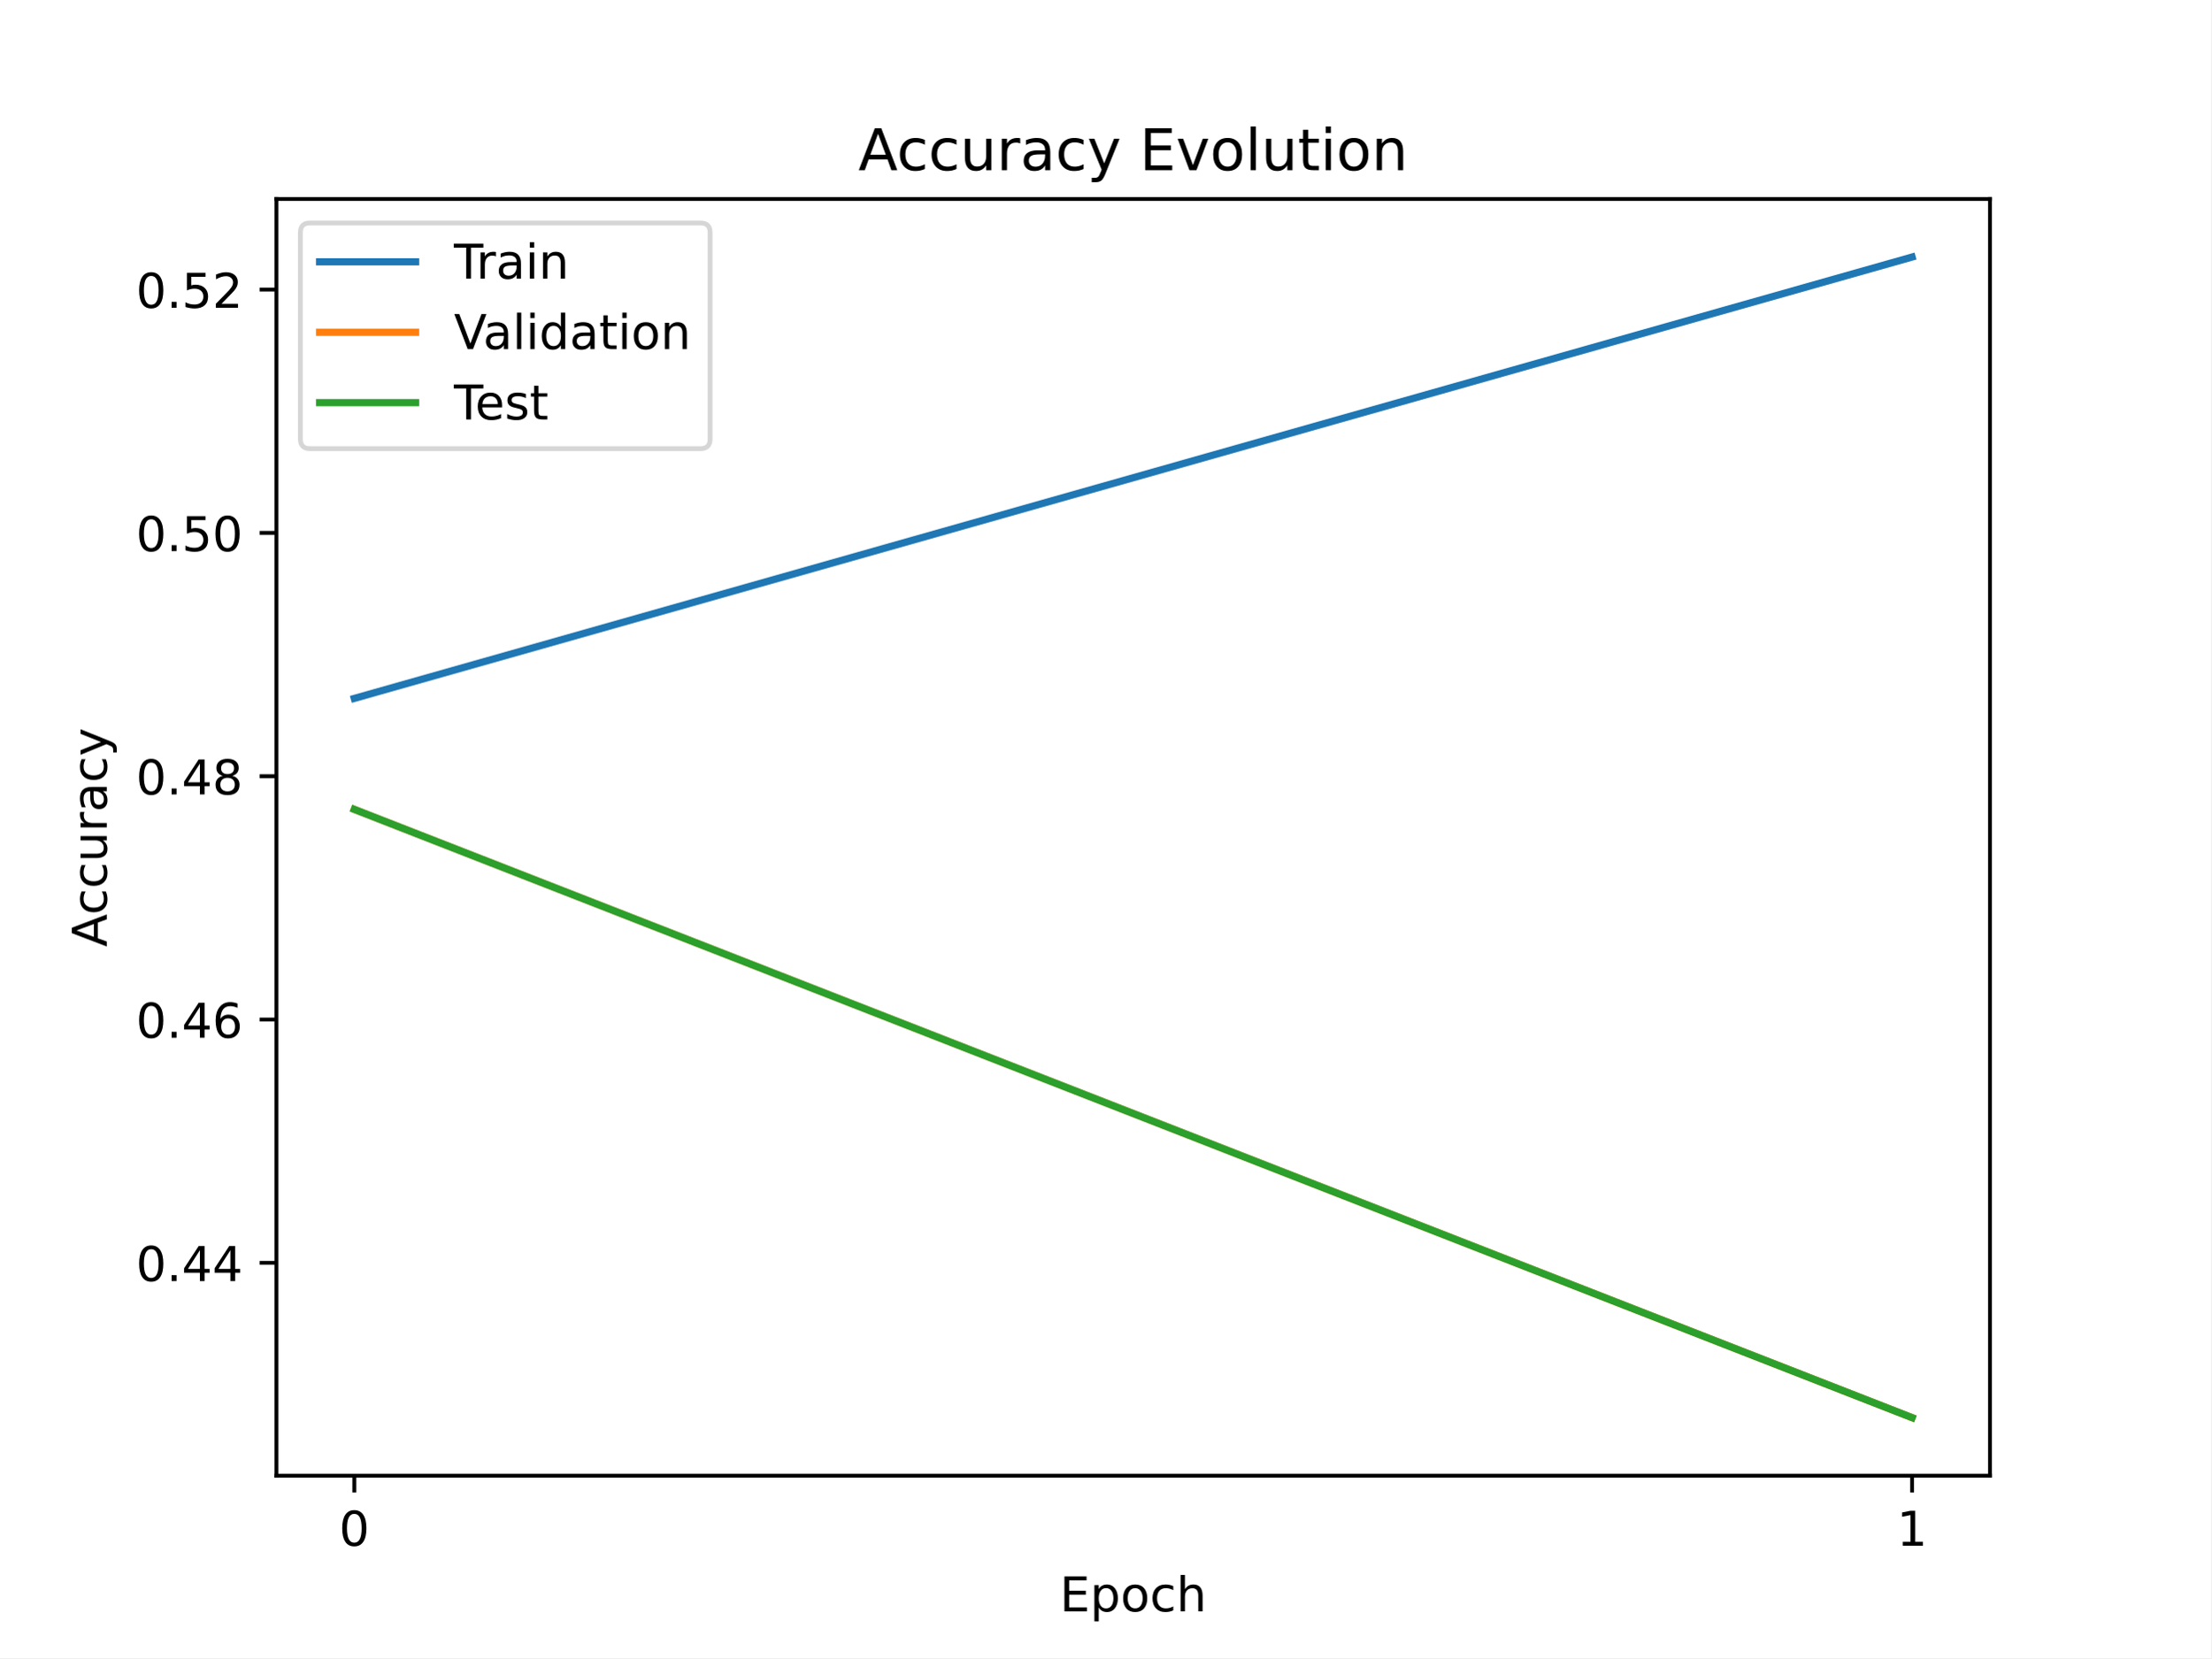
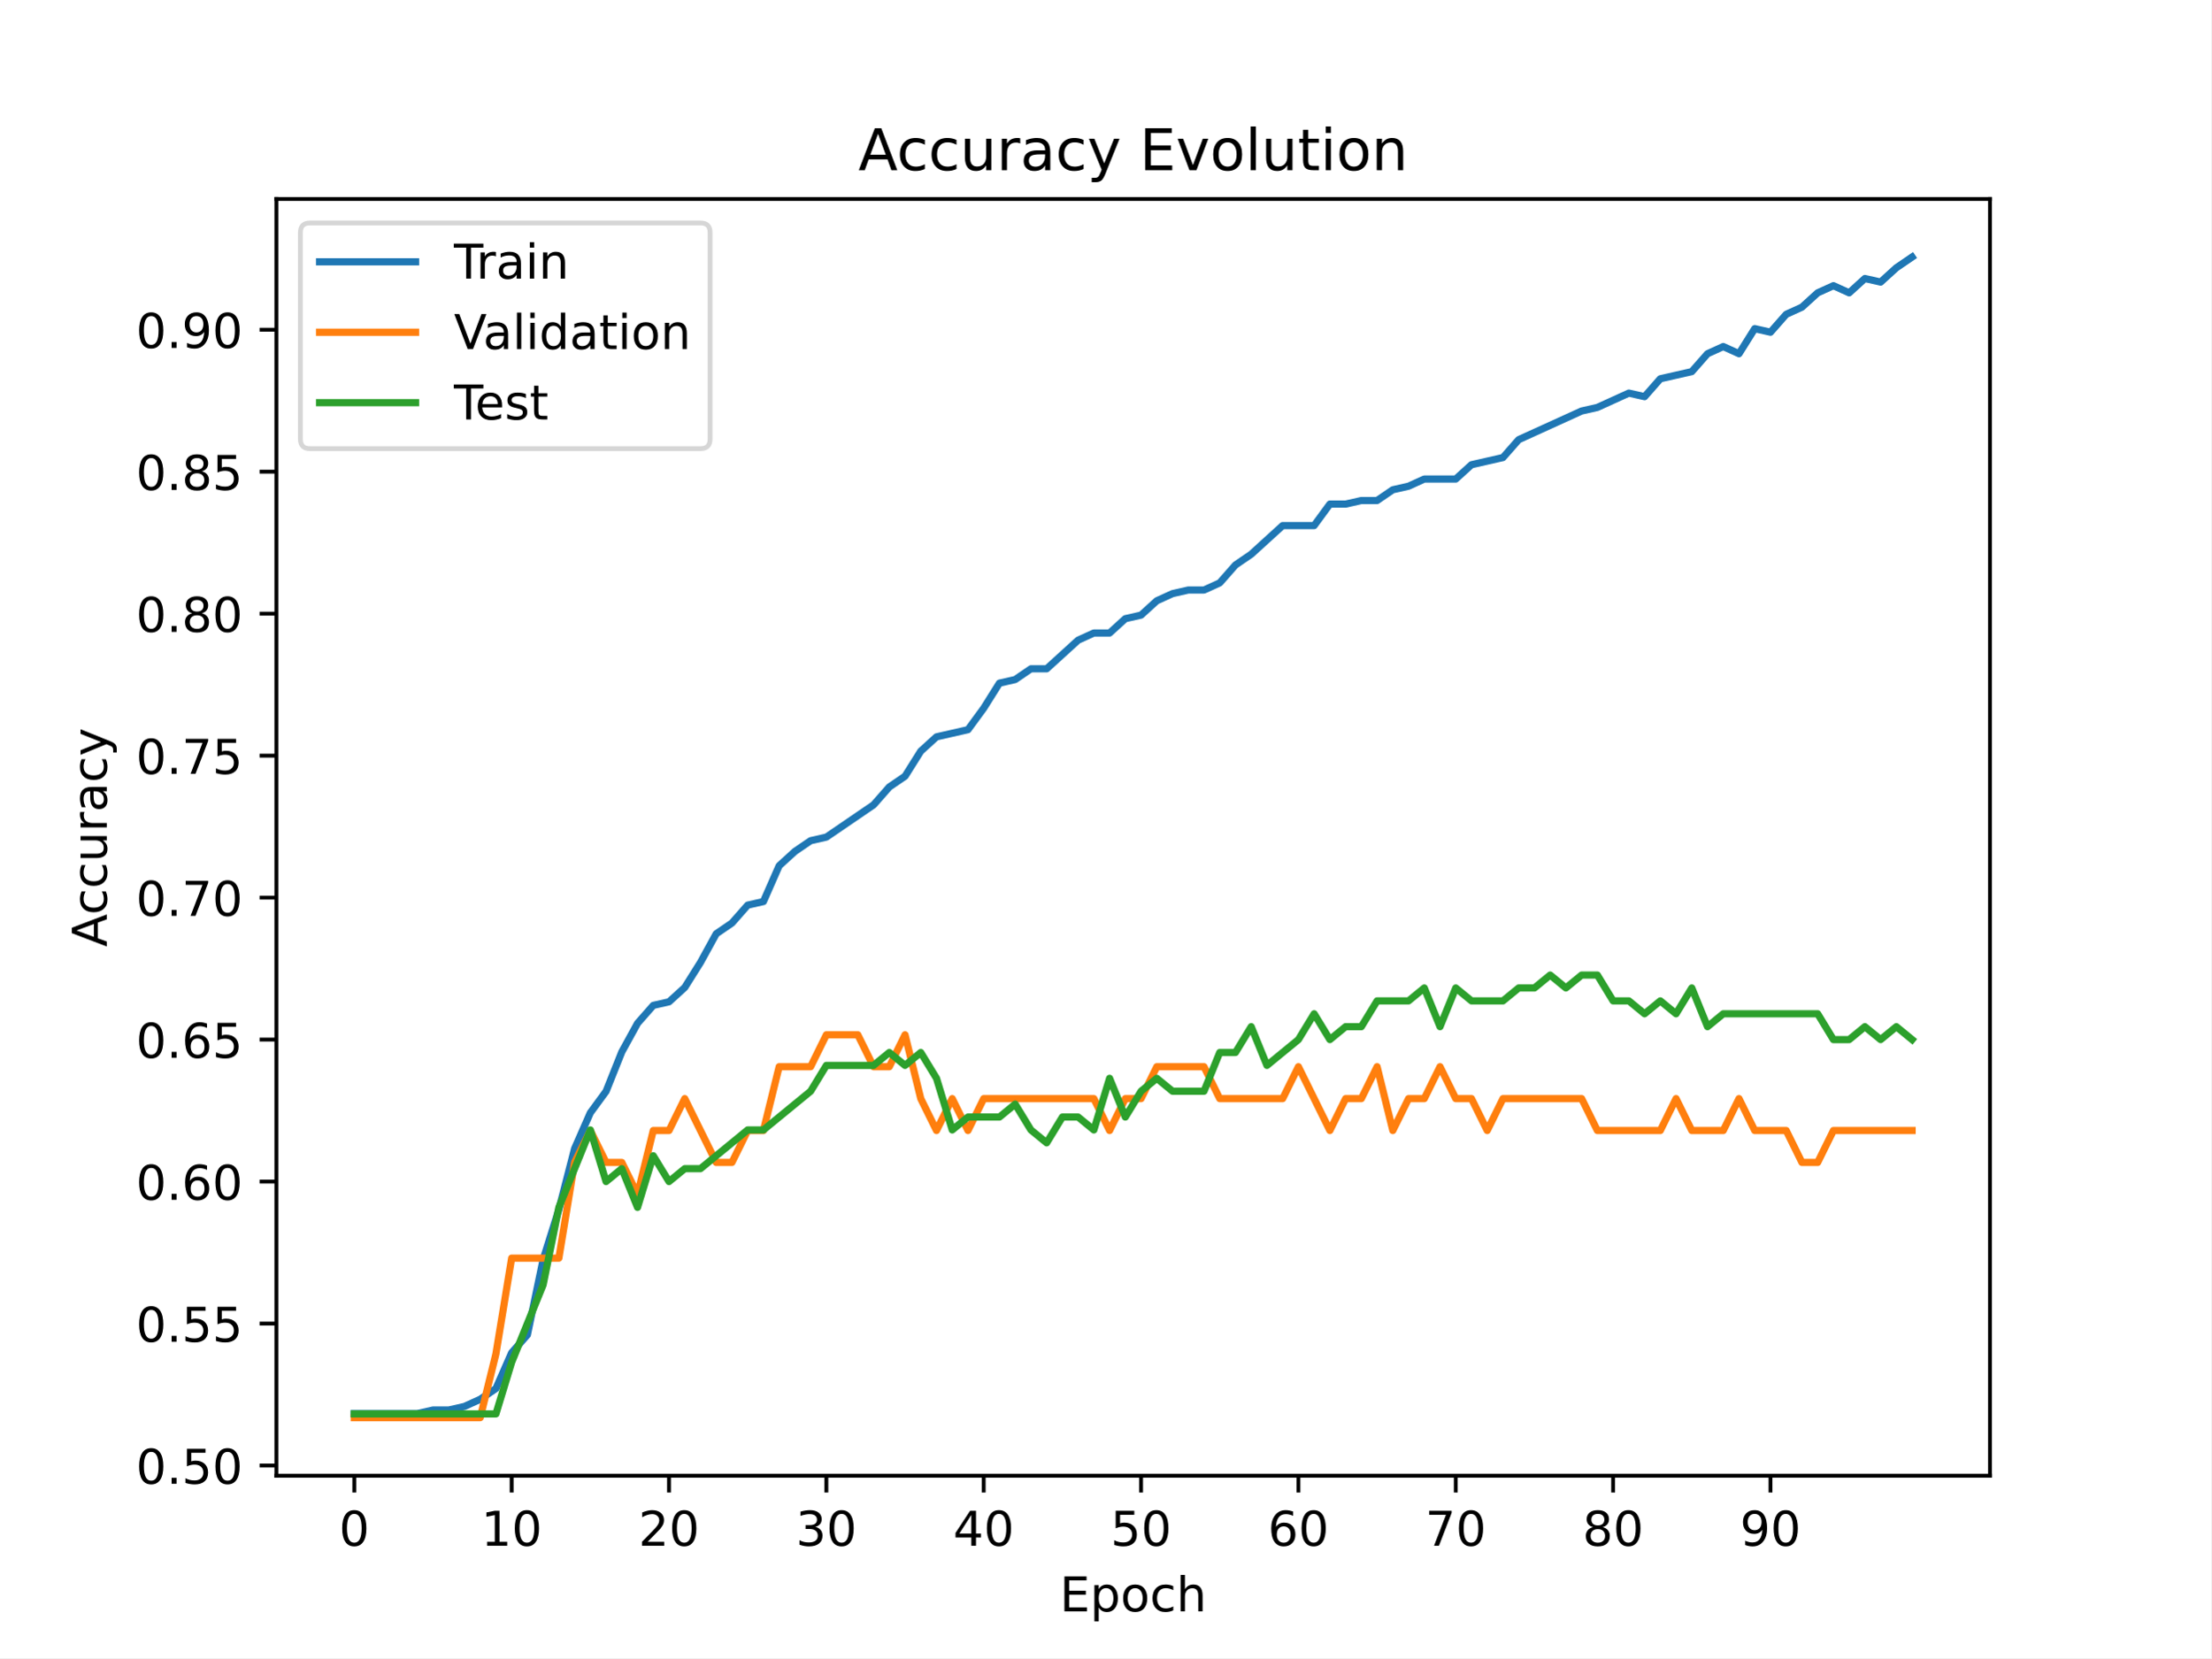
<svg xmlns="http://www.w3.org/2000/svg" xmlns:xlink="http://www.w3.org/1999/xlink" width="460.8pt" height="345.6pt" viewBox="0 0 460.8 345.6" version="1.1">
  <defs>
    <style type="text/css">*{stroke-linejoin: round; stroke-linecap: butt}</style>
  </defs>
  <g id="figure_1">
    <g id="patch_1">
      <path d="M 0 345.6  L 460.8 345.6  L 460.8 0  L 0 0  z " style="fill: #ffffff" />
    </g>
    <g id="axes_1">
      <g id="patch_2">
        <path d="M 57.6 307.584  L 414.72 307.584  L 414.72 41.472  L 57.6 41.472  z " style="fill: #ffffff" />
      </g>
      <g id="matplotlib.axis_1">
        <g id="xtick_1">
          <g id="line2d_1">
            <defs>
-               <path id="m3fd2c55207" d="M 0 0  L 0 3.5  " style="stroke: #000000; stroke-width: 0.8" />
-             </defs>
-             <g>
-               <use xlink:href="#m3fd2c55207" x="73.833" y="307.584" style="stroke: #000000; stroke-width: 0.8" />
+               <path id="m1651d163b9" d="M 0 0  L 0 3.5  " style="stroke: #000000; stroke-width: 0.8" />
+             </defs>
+             <g>
+               <use xlink:href="#m1651d163b9" x="73.833" y="307.584" style="stroke: #000000; stroke-width: 0.8" />
            </g>
          </g>
          <g id="text_1">
            <g transform="translate(70.65148 322.1824) scale(0.1 -0.1)">
              <defs>
                <path id="DejaVuSans-30" d="M 2034 4250  Q 1547 4250 1301 3770  Q 1056 3291 1056 2328  Q 1056 1369 1301 889  Q 1547 409 2034 409  Q 2525 409 2770 889  Q 3016 1369 3016 2328  Q 3016 3291 2770 3770  Q 2525 4250 2034 4250  z M 2034 4750  Q 2819 4750 3233 4129  Q 3647 3509 3647 2328  Q 3647 1150 3233 529  Q 2819 -91 2034 -91  Q 1250 -91 836 529  Q 422 1150 422 2328  Q 422 3509 836 4129  Q 1250 4750 2034 4750  z " transform="scale(0.015625)" />
              </defs>
              <use xlink:href="#DejaVuSans-30" />
            </g>
          </g>
        </g>
        <g id="xtick_2">
          <g id="line2d_2">
            <g>
-               <use xlink:href="#m3fd2c55207" x="398.487" y="307.584" style="stroke: #000000; stroke-width: 0.8" />
+               <use xlink:href="#m1651d163b9" x="106.626" y="307.584" style="stroke: #000000; stroke-width: 0.8" />
            </g>
          </g>
          <g id="text_2">
-             <g transform="translate(395.306 322.1824) scale(0.1 -0.1)">
+             <g transform="translate(100.2636 322.1824) scale(0.1 -0.1)">
              <defs>
                <path id="DejaVuSans-31" d="M 794 531  L 1825 531  L 1825 4091  L 703 3866  L 703 4441  L 1819 4666  L 2450 4666  L 2450 531  L 3481 531  L 3481 0  L 794 0  L 794 531  z " transform="scale(0.015625)" />
              </defs>
              <use xlink:href="#DejaVuSans-31" />
-             </g>
-           </g>
-         </g>
-         <g id="text_3">
+               <use xlink:href="#DejaVuSans-30" transform="translate(63.62305 0)" />
+             </g>
+           </g>
+         </g>
+         <g id="xtick_3">
+           <g id="line2d_3">
+             <g>
+               <use xlink:href="#m1651d163b9" x="139.42" y="307.584" style="stroke: #000000; stroke-width: 0.8" />
+             </g>
+           </g>
+           <g id="text_3">
+             <g transform="translate(133.057 322.1824) scale(0.1 -0.1)">
+               <defs>
+                 <path id="DejaVuSans-32" d="M 1228 531  L 3431 531  L 3431 0  L 469 0  L 469 531  Q 828 903 1448 1529  Q 2069 2156 2228 2338  Q 2531 2678 2651 2914  Q 2772 3150 2772 3378  Q 2772 3750 2511 3984  Q 2250 4219 1831 4219  Q 1534 4219 1204 4116  Q 875 4013 500 3803  L 500 4441  Q 881 4594 1212 4672  Q 1544 4750 1819 4750  Q 2544 4750 2975 4387  Q 3406 4025 3406 3419  Q 3406 3131 3298 2873  Q 3191 2616 2906 2266  Q 2828 2175 2409 1742  Q 1991 1309 1228 531  z " transform="scale(0.015625)" />
+               </defs>
+               <use xlink:href="#DejaVuSans-32" />
+               <use xlink:href="#DejaVuSans-30" transform="translate(63.62305 0)" />
+             </g>
+           </g>
+         </g>
+         <g id="xtick_4">
+           <g id="line2d_4">
+             <g>
+               <use xlink:href="#m1651d163b9" x="172.213" y="307.584" style="stroke: #000000; stroke-width: 0.8" />
+             </g>
+           </g>
+           <g id="text_4">
+             <g transform="translate(165.8504 322.1824) scale(0.1 -0.1)">
+               <defs>
+                 <path id="DejaVuSans-33" d="M 2597 2516  Q 3050 2419 3304 2112  Q 3559 1806 3559 1356  Q 3559 666 3084 287  Q 2609 -91 1734 -91  Q 1441 -91 1130 -33  Q 819 25 488 141  L 488 750  Q 750 597 1062 519  Q 1375 441 1716 441  Q 2309 441 2620 675  Q 2931 909 2931 1356  Q 2931 1769 2642 2001  Q 2353 2234 1838 2234  L 1294 2234  L 1294 2753  L 1863 2753  Q 2328 2753 2575 2939  Q 2822 3125 2822 3475  Q 2822 3834 2567 4026  Q 2313 4219 1838 4219  Q 1578 4219 1281 4162  Q 984 4106 628 3988  L 628 4550  Q 988 4650 1302 4700  Q 1616 4750 1894 4750  Q 2613 4750 3031 4423  Q 3450 4097 3450 3541  Q 3450 3153 3228 2886  Q 3006 2619 2597 2516  z " transform="scale(0.015625)" />
+               </defs>
+               <use xlink:href="#DejaVuSans-33" />
+               <use xlink:href="#DejaVuSans-30" transform="translate(63.62305 0)" />
+             </g>
+           </g>
+         </g>
+         <g id="xtick_5">
+           <g id="line2d_5">
+             <g>
+               <use xlink:href="#m1651d163b9" x="205.006" y="307.584" style="stroke: #000000; stroke-width: 0.8" />
+             </g>
+           </g>
+           <g id="text_5">
+             <g transform="translate(198.6438 322.1824) scale(0.1 -0.1)">
+               <defs>
+                 <path id="DejaVuSans-34" d="M 2419 4116  L 825 1625  L 2419 1625  L 2419 4116  z M 2253 4666  L 3047 4666  L 3047 1625  L 3713 1625  L 3713 1100  L 3047 1100  L 3047 0  L 2419 0  L 2419 1100  L 313 1100  L 313 1709  L 2253 4666  z " transform="scale(0.015625)" />
+               </defs>
+               <use xlink:href="#DejaVuSans-34" />
+               <use xlink:href="#DejaVuSans-30" transform="translate(63.62305 0)" />
+             </g>
+           </g>
+         </g>
+         <g id="xtick_6">
+           <g id="line2d_6">
+             <g>
+               <use xlink:href="#m1651d163b9" x="237.8" y="307.584" style="stroke: #000000; stroke-width: 0.8" />
+             </g>
+           </g>
+           <g id="text_6">
+             <g transform="translate(231.4372 322.1824) scale(0.1 -0.1)">
+               <defs>
+                 <path id="DejaVuSans-35" d="M 691 4666  L 3169 4666  L 3169 4134  L 1269 4134  L 1269 2991  Q 1406 3038 1543 3061  Q 1681 3084 1819 3084  Q 2600 3084 3056 2656  Q 3513 2228 3513 1497  Q 3513 744 3044 326  Q 2575 -91 1722 -91  Q 1428 -91 1123 -41  Q 819 9 494 109  L 494 744  Q 775 591 1075 516  Q 1375 441 1709 441  Q 2250 441 2565 725  Q 2881 1009 2881 1497  Q 2881 1984 2565 2268  Q 2250 2553 1709 2553  Q 1456 2553 1204 2497  Q 953 2441 691 2322  L 691 4666  z " transform="scale(0.015625)" />
+               </defs>
+               <use xlink:href="#DejaVuSans-35" />
+               <use xlink:href="#DejaVuSans-30" transform="translate(63.62305 0)" />
+             </g>
+           </g>
+         </g>
+         <g id="xtick_7">
+           <g id="line2d_7">
+             <g>
+               <use xlink:href="#m1651d163b9" x="270.593" y="307.584" style="stroke: #000000; stroke-width: 0.8" />
+             </g>
+           </g>
+           <g id="text_7">
+             <g transform="translate(264.2306 322.1824) scale(0.1 -0.1)">
+               <defs>
+                 <path id="DejaVuSans-36" d="M 2113 2584  Q 1688 2584 1439 2293  Q 1191 2003 1191 1497  Q 1191 994 1439 701  Q 1688 409 2113 409  Q 2538 409 2786 701  Q 3034 994 3034 1497  Q 3034 2003 2786 2293  Q 2538 2584 2113 2584  z M 3366 4563  L 3366 3988  Q 3128 4100 2886 4159  Q 2644 4219 2406 4219  Q 1781 4219 1451 3797  Q 1122 3375 1075 2522  Q 1259 2794 1537 2939  Q 1816 3084 2150 3084  Q 2853 3084 3261 2657  Q 3669 2231 3669 1497  Q 3669 778 3244 343  Q 2819 -91 2113 -91  Q 1303 -91 875 529  Q 447 1150 447 2328  Q 447 3434 972 4092  Q 1497 4750 2381 4750  Q 2619 4750 2861 4703  Q 3103 4656 3366 4563  z " transform="scale(0.015625)" />
+               </defs>
+               <use xlink:href="#DejaVuSans-36" />
+               <use xlink:href="#DejaVuSans-30" transform="translate(63.62305 0)" />
+             </g>
+           </g>
+         </g>
+         <g id="xtick_8">
+           <g id="line2d_8">
+             <g>
+               <use xlink:href="#m1651d163b9" x="303.386" y="307.584" style="stroke: #000000; stroke-width: 0.8" />
+             </g>
+           </g>
+           <g id="text_8">
+             <g transform="translate(297.0239 322.1824) scale(0.1 -0.1)">
+               <defs>
+                 <path id="DejaVuSans-37" d="M 525 4666  L 3525 4666  L 3525 4397  L 1831 0  L 1172 0  L 2766 4134  L 525 4134  L 525 4666  z " transform="scale(0.015625)" />
+               </defs>
+               <use xlink:href="#DejaVuSans-37" />
+               <use xlink:href="#DejaVuSans-30" transform="translate(63.62305 0)" />
+             </g>
+           </g>
+         </g>
+         <g id="xtick_9">
+           <g id="line2d_9">
+             <g>
+               <use xlink:href="#m1651d163b9" x="336.18" y="307.584" style="stroke: #000000; stroke-width: 0.8" />
+             </g>
+           </g>
+           <g id="text_9">
+             <g transform="translate(329.8173 322.1824) scale(0.1 -0.1)">
+               <defs>
+                 <path id="DejaVuSans-38" d="M 2034 2216  Q 1584 2216 1326 1975  Q 1069 1734 1069 1313  Q 1069 891 1326 650  Q 1584 409 2034 409  Q 2484 409 2743 651  Q 3003 894 3003 1313  Q 3003 1734 2745 1975  Q 2488 2216 2034 2216  z M 1403 2484  Q 997 2584 770 2862  Q 544 3141 544 3541  Q 544 4100 942 4425  Q 1341 4750 2034 4750  Q 2731 4750 3128 4425  Q 3525 4100 3525 3541  Q 3525 3141 3298 2862  Q 3072 2584 2669 2484  Q 3125 2378 3379 2068  Q 3634 1759 3634 1313  Q 3634 634 3220 271  Q 2806 -91 2034 -91  Q 1263 -91 848 271  Q 434 634 434 1313  Q 434 1759 690 2068  Q 947 2378 1403 2484  z M 1172 3481  Q 1172 3119 1398 2916  Q 1625 2713 2034 2713  Q 2441 2713 2670 2916  Q 2900 3119 2900 3481  Q 2900 3844 2670 4047  Q 2441 4250 2034 4250  Q 1625 4250 1398 4047  Q 1172 3844 1172 3481  z " transform="scale(0.015625)" />
+               </defs>
+               <use xlink:href="#DejaVuSans-38" />
+               <use xlink:href="#DejaVuSans-30" transform="translate(63.62305 0)" />
+             </g>
+           </g>
+         </g>
+         <g id="xtick_10">
+           <g id="line2d_10">
+             <g>
+               <use xlink:href="#m1651d163b9" x="368.973" y="307.584" style="stroke: #000000; stroke-width: 0.8" />
+             </g>
+           </g>
+           <g id="text_10">
+             <g transform="translate(362.6107 322.1824) scale(0.1 -0.1)">
+               <defs>
+                 <path id="DejaVuSans-39" d="M 703 97  L 703 672  Q 941 559 1184 500  Q 1428 441 1663 441  Q 2288 441 2617 861  Q 2947 1281 2994 2138  Q 2813 1869 2534 1725  Q 2256 1581 1919 1581  Q 1219 1581 811 2004  Q 403 2428 403 3163  Q 403 3881 828 4315  Q 1253 4750 1959 4750  Q 2769 4750 3195 4129  Q 3622 3509 3622 2328  Q 3622 1225 3098 567  Q 2575 -91 1691 -91  Q 1453 -91 1209 -44  Q 966 3 703 97  z M 1959 2075  Q 2384 2075 2632 2365  Q 2881 2656 2881 3163  Q 2881 3666 2632 3958  Q 2384 4250 1959 4250  Q 1534 4250 1286 3958  Q 1038 3666 1038 3163  Q 1038 2656 1286 2365  Q 1534 2075 1959 2075  z " transform="scale(0.015625)" />
+               </defs>
+               <use xlink:href="#DejaVuSans-39" />
+               <use xlink:href="#DejaVuSans-30" transform="translate(63.62305 0)" />
+             </g>
+           </g>
+         </g>
+         <g id="text_11">
          <g transform="translate(220.8491 335.8606) scale(0.1 -0.1)">
            <defs>
              <path id="DejaVuSans-45" d="M 628 4666  L 3578 4666  L 3578 4134  L 1259 4134  L 1259 2753  L 3481 2753  L 3481 2222  L 1259 2222  L 1259 531  L 3634 531  L 3634 0  L 628 0  L 628 4666  z " transform="scale(0.015625)" />
              <path id="DejaVuSans-70" d="M 1159 525  L 1159 -1331  L 581 -1331  L 581 3500  L 1159 3500  L 1159 2969  Q 1341 3281 1617 3432  Q 1894 3584 2278 3584  Q 2916 3584 3314 3078  Q 3713 2572 3713 1747  Q 3713 922 3314 415  Q 2916 -91 2278 -91  Q 1894 -91 1617 61  Q 1341 213 1159 525  z M 3116 1747  Q 3116 2381 2855 2742  Q 2594 3103 2138 3103  Q 1681 3103 1420 2742  Q 1159 2381 1159 1747  Q 1159 1113 1420 752  Q 1681 391 2138 391  Q 2594 391 2855 752  Q 3116 1113 3116 1747  z " transform="scale(0.015625)" />
              <path id="DejaVuSans-6f" d="M 1959 3097  Q 1497 3097 1228 2736  Q 959 2375 959 1747  Q 959 1119 1226 758  Q 1494 397 1959 397  Q 2419 397 2687 759  Q 2956 1122 2956 1747  Q 2956 2369 2687 2733  Q 2419 3097 1959 3097  z M 1959 3584  Q 2709 3584 3137 3096  Q 3566 2609 3566 1747  Q 3566 888 3137 398  Q 2709 -91 1959 -91  Q 1206 -91 779 398  Q 353 888 353 1747  Q 353 2609 779 3096  Q 1206 3584 1959 3584  z " transform="scale(0.015625)" />
              <path id="DejaVuSans-63" d="M 3122 3366  L 3122 2828  Q 2878 2963 2633 3030  Q 2388 3097 2138 3097  Q 1578 3097 1268 2742  Q 959 2388 959 1747  Q 959 1106 1268 751  Q 1578 397 2138 397  Q 2388 397 2633 464  Q 2878 531 3122 666  L 3122 134  Q 2881 22 2623 -34  Q 2366 -91 2075 -91  Q 1284 -91 818 406  Q 353 903 353 1747  Q 353 2603 823 3093  Q 1294 3584 2113 3584  Q 2378 3584 2631 3529  Q 2884 3475 3122 3366  z " transform="scale(0.015625)" />
              <path id="DejaVuSans-68" d="M 3513 2113  L 3513 0  L 2938 0  L 2938 2094  Q 2938 2591 2744 2837  Q 2550 3084 2163 3084  Q 1697 3084 1428 2787  Q 1159 2491 1159 1978  L 1159 0  L 581 0  L 581 4863  L 1159 4863  L 1159 2956  Q 1366 3272 1645 3428  Q 1925 3584 2291 3584  Q 2894 3584 3203 3211  Q 3513 2838 3513 2113  z " transform="scale(0.015625)" />
            </defs>
            <use xlink:href="#DejaVuSans-45" />
            <use xlink:href="#DejaVuSans-70" transform="translate(63.18359 0)" />
            <use xlink:href="#DejaVuSans-6f" transform="translate(126.6602 0)" />
            <use xlink:href="#DejaVuSans-63" transform="translate(187.8418 0)" />
            <use xlink:href="#DejaVuSans-68" transform="translate(242.8223 0)" />
          </g>
        </g>
      </g>
      <g id="matplotlib.axis_2">
        <g id="ytick_1">
-           <g id="line2d_3">
-             <defs>
-               <path id="m2340e4096a" d="M 0 0  L -3.5 0  " style="stroke: #000000; stroke-width: 0.8" />
-             </defs>
-             <g>
-               <use xlink:href="#m2340e4096a" x="57.6" y="263.215" style="stroke: #000000; stroke-width: 0.8" />
-             </g>
-           </g>
-           <g id="text_4">
-             <g transform="translate(28.33438 267.0138) scale(0.1 -0.1)">
+           <g id="line2d_11">
+             <defs>
+               <path id="m5f9fcf2a6a" d="M 0 0  L -3.5 0  " style="stroke: #000000; stroke-width: 0.8" />
+             </defs>
+             <g>
+               <use xlink:href="#m5f9fcf2a6a" x="57.6" y="305.463" style="stroke: #000000; stroke-width: 0.8" />
+             </g>
+           </g>
+           <g id="text_12">
+             <g transform="translate(28.33438 309.2624) scale(0.1 -0.1)">
              <defs>
                <path id="DejaVuSans-2e" d="M 684 794  L 1344 794  L 1344 0  L 684 0  L 684 794  z " transform="scale(0.015625)" />
-                 <path id="DejaVuSans-34" d="M 2419 4116  L 825 1625  L 2419 1625  L 2419 4116  z M 2253 4666  L 3047 4666  L 3047 1625  L 3713 1625  L 3713 1100  L 3047 1100  L 3047 0  L 2419 0  L 2419 1100  L 313 1100  L 313 1709  L 2253 4666  z " transform="scale(0.015625)" />
-               </defs>
-               <use xlink:href="#DejaVuSans-30" />
-               <use xlink:href="#DejaVuSans-2e" transform="translate(63.62305 0)" />
-               <use xlink:href="#DejaVuSans-34" transform="translate(95.41016 0)" />
-               <use xlink:href="#DejaVuSans-34" transform="translate(159.0332 0)" />
-             </g>
-           </g>
-         </g>
-         <g id="ytick_2">
-           <g id="line2d_4">
-             <g>
-               <use xlink:href="#m2340e4096a" x="57.6" y="212.499" style="stroke: #000000; stroke-width: 0.8" />
-             </g>
-           </g>
-           <g id="text_5">
-             <g transform="translate(28.33438 216.2984) scale(0.1 -0.1)">
-               <defs>
-                 <path id="DejaVuSans-36" d="M 2113 2584  Q 1688 2584 1439 2293  Q 1191 2003 1191 1497  Q 1191 994 1439 701  Q 1688 409 2113 409  Q 2538 409 2786 701  Q 3034 994 3034 1497  Q 3034 2003 2786 2293  Q 2538 2584 2113 2584  z M 3366 4563  L 3366 3988  Q 3128 4100 2886 4159  Q 2644 4219 2406 4219  Q 1781 4219 1451 3797  Q 1122 3375 1075 2522  Q 1259 2794 1537 2939  Q 1816 3084 2150 3084  Q 2853 3084 3261 2657  Q 3669 2231 3669 1497  Q 3669 778 3244 343  Q 2819 -91 2113 -91  Q 1303 -91 875 529  Q 447 1150 447 2328  Q 447 3434 972 4092  Q 1497 4750 2381 4750  Q 2619 4750 2861 4703  Q 3103 4656 3366 4563  z " transform="scale(0.015625)" />
-               </defs>
-               <use xlink:href="#DejaVuSans-30" />
-               <use xlink:href="#DejaVuSans-2e" transform="translate(63.62305 0)" />
-               <use xlink:href="#DejaVuSans-34" transform="translate(95.41016 0)" />
-               <use xlink:href="#DejaVuSans-36" transform="translate(159.0332 0)" />
-             </g>
-           </g>
-         </g>
-         <g id="ytick_3">
-           <g id="line2d_5">
-             <g>
-               <use xlink:href="#m2340e4096a" x="57.6" y="161.784" style="stroke: #000000; stroke-width: 0.8" />
-             </g>
-           </g>
-           <g id="text_6">
-             <g transform="translate(28.33438 165.5831) scale(0.1 -0.1)">
-               <defs>
-                 <path id="DejaVuSans-38" d="M 2034 2216  Q 1584 2216 1326 1975  Q 1069 1734 1069 1313  Q 1069 891 1326 650  Q 1584 409 2034 409  Q 2484 409 2743 651  Q 3003 894 3003 1313  Q 3003 1734 2745 1975  Q 2488 2216 2034 2216  z M 1403 2484  Q 997 2584 770 2862  Q 544 3141 544 3541  Q 544 4100 942 4425  Q 1341 4750 2034 4750  Q 2731 4750 3128 4425  Q 3525 4100 3525 3541  Q 3525 3141 3298 2862  Q 3072 2584 2669 2484  Q 3125 2378 3379 2068  Q 3634 1759 3634 1313  Q 3634 634 3220 271  Q 2806 -91 2034 -91  Q 1263 -91 848 271  Q 434 634 434 1313  Q 434 1759 690 2068  Q 947 2378 1403 2484  z M 1172 3481  Q 1172 3119 1398 2916  Q 1625 2713 2034 2713  Q 2441 2713 2670 2916  Q 2900 3119 2900 3481  Q 2900 3844 2670 4047  Q 2441 4250 2034 4250  Q 1625 4250 1398 4047  Q 1172 3844 1172 3481  z " transform="scale(0.015625)" />
-               </defs>
-               <use xlink:href="#DejaVuSans-30" />
-               <use xlink:href="#DejaVuSans-2e" transform="translate(63.62305 0)" />
-               <use xlink:href="#DejaVuSans-34" transform="translate(95.41016 0)" />
-               <use xlink:href="#DejaVuSans-38" transform="translate(159.0332 0)" />
-             </g>
-           </g>
-         </g>
-         <g id="ytick_4">
-           <g id="line2d_6">
-             <g>
-               <use xlink:href="#m2340e4096a" x="57.6" y="111.068" style="stroke: #000000; stroke-width: 0.8" />
-             </g>
-           </g>
-           <g id="text_7">
-             <g transform="translate(28.33438 114.8677) scale(0.1 -0.1)">
-               <defs>
-                 <path id="DejaVuSans-35" d="M 691 4666  L 3169 4666  L 3169 4134  L 1269 4134  L 1269 2991  Q 1406 3038 1543 3061  Q 1681 3084 1819 3084  Q 2600 3084 3056 2656  Q 3513 2228 3513 1497  Q 3513 744 3044 326  Q 2575 -91 1722 -91  Q 1428 -91 1123 -41  Q 819 9 494 109  L 494 744  Q 775 591 1075 516  Q 1375 441 1709 441  Q 2250 441 2565 725  Q 2881 1009 2881 1497  Q 2881 1984 2565 2268  Q 2250 2553 1709 2553  Q 1456 2553 1204 2497  Q 953 2441 691 2322  L 691 4666  z " transform="scale(0.015625)" />
              </defs>
              <use xlink:href="#DejaVuSans-30" />
              <use xlink:href="#DejaVuSans-2e" transform="translate(63.62305 0)" />
              <use xlink:href="#DejaVuSans-35" transform="translate(95.41016 0)" />
              <use xlink:href="#DejaVuSans-30" transform="translate(159.0332 0)" />
            </g>
          </g>
        </g>
+         <g id="ytick_2">
+           <g id="line2d_12">
+             <g>
+               <use xlink:href="#m5f9fcf2a6a" x="57.6" y="275.87" style="stroke: #000000; stroke-width: 0.8" />
+             </g>
+           </g>
+           <g id="text_13">
+             <g transform="translate(28.33438 279.6694) scale(0.1 -0.1)">
+               <use xlink:href="#DejaVuSans-30" />
+               <use xlink:href="#DejaVuSans-2e" transform="translate(63.62305 0)" />
+               <use xlink:href="#DejaVuSans-35" transform="translate(95.41016 0)" />
+               <use xlink:href="#DejaVuSans-35" transform="translate(159.0332 0)" />
+             </g>
+           </g>
+         </g>
+         <g id="ytick_3">
+           <g id="line2d_13">
+             <g>
+               <use xlink:href="#m5f9fcf2a6a" x="57.6" y="246.277" style="stroke: #000000; stroke-width: 0.8" />
+             </g>
+           </g>
+           <g id="text_14">
+             <g transform="translate(28.33438 250.0764) scale(0.1 -0.1)">
+               <use xlink:href="#DejaVuSans-30" />
+               <use xlink:href="#DejaVuSans-2e" transform="translate(63.62305 0)" />
+               <use xlink:href="#DejaVuSans-36" transform="translate(95.41016 0)" />
+               <use xlink:href="#DejaVuSans-30" transform="translate(159.0332 0)" />
+             </g>
+           </g>
+         </g>
+         <g id="ytick_4">
+           <g id="line2d_14">
+             <g>
+               <use xlink:href="#m5f9fcf2a6a" x="57.6" y="216.684" style="stroke: #000000; stroke-width: 0.8" />
+             </g>
+           </g>
+           <g id="text_15">
+             <g transform="translate(28.33438 220.4833) scale(0.1 -0.1)">
+               <use xlink:href="#DejaVuSans-30" />
+               <use xlink:href="#DejaVuSans-2e" transform="translate(63.62305 0)" />
+               <use xlink:href="#DejaVuSans-36" transform="translate(95.41016 0)" />
+               <use xlink:href="#DejaVuSans-35" transform="translate(159.0332 0)" />
+             </g>
+           </g>
+         </g>
        <g id="ytick_5">
-           <g id="line2d_7">
-             <g>
-               <use xlink:href="#m2340e4096a" x="57.6" y="60.353" style="stroke: #000000; stroke-width: 0.8" />
-             </g>
-           </g>
-           <g id="text_8">
-             <g transform="translate(28.33438 64.15231) scale(0.1 -0.1)">
-               <defs>
-                 <path id="DejaVuSans-32" d="M 1228 531  L 3431 531  L 3431 0  L 469 0  L 469 531  Q 828 903 1448 1529  Q 2069 2156 2228 2338  Q 2531 2678 2651 2914  Q 2772 3150 2772 3378  Q 2772 3750 2511 3984  Q 2250 4219 1831 4219  Q 1534 4219 1204 4116  Q 875 4013 500 3803  L 500 4441  Q 881 4594 1212 4672  Q 1544 4750 1819 4750  Q 2544 4750 2975 4387  Q 3406 4025 3406 3419  Q 3406 3131 3298 2873  Q 3191 2616 2906 2266  Q 2828 2175 2409 1742  Q 1991 1309 1228 531  z " transform="scale(0.015625)" />
-               </defs>
-               <use xlink:href="#DejaVuSans-30" />
-               <use xlink:href="#DejaVuSans-2e" transform="translate(63.62305 0)" />
-               <use xlink:href="#DejaVuSans-35" transform="translate(95.41016 0)" />
-               <use xlink:href="#DejaVuSans-32" transform="translate(159.0332 0)" />
-             </g>
-           </g>
-         </g>
-         <g id="text_9">
+           <g id="line2d_15">
+             <g>
+               <use xlink:href="#m5f9fcf2a6a" x="57.6" y="187.091" style="stroke: #000000; stroke-width: 0.8" />
+             </g>
+           </g>
+           <g id="text_16">
+             <g transform="translate(28.33438 190.8903) scale(0.1 -0.1)">
+               <use xlink:href="#DejaVuSans-30" />
+               <use xlink:href="#DejaVuSans-2e" transform="translate(63.62305 0)" />
+               <use xlink:href="#DejaVuSans-37" transform="translate(95.41016 0)" />
+               <use xlink:href="#DejaVuSans-30" transform="translate(159.0332 0)" />
+             </g>
+           </g>
+         </g>
+         <g id="ytick_6">
+           <g id="line2d_16">
+             <g>
+               <use xlink:href="#m5f9fcf2a6a" x="57.6" y="157.498" style="stroke: #000000; stroke-width: 0.8" />
+             </g>
+           </g>
+           <g id="text_17">
+             <g transform="translate(28.33438 161.2973) scale(0.1 -0.1)">
+               <use xlink:href="#DejaVuSans-30" />
+               <use xlink:href="#DejaVuSans-2e" transform="translate(63.62305 0)" />
+               <use xlink:href="#DejaVuSans-37" transform="translate(95.41016 0)" />
+               <use xlink:href="#DejaVuSans-35" transform="translate(159.0332 0)" />
+             </g>
+           </g>
+         </g>
+         <g id="ytick_7">
+           <g id="line2d_17">
+             <g>
+               <use xlink:href="#m5f9fcf2a6a" x="57.6" y="127.905" style="stroke: #000000; stroke-width: 0.8" />
+             </g>
+           </g>
+           <g id="text_18">
+             <g transform="translate(28.33438 131.7043) scale(0.1 -0.1)">
+               <use xlink:href="#DejaVuSans-30" />
+               <use xlink:href="#DejaVuSans-2e" transform="translate(63.62305 0)" />
+               <use xlink:href="#DejaVuSans-38" transform="translate(95.41016 0)" />
+               <use xlink:href="#DejaVuSans-30" transform="translate(159.0332 0)" />
+             </g>
+           </g>
+         </g>
+         <g id="ytick_8">
+           <g id="line2d_18">
+             <g>
+               <use xlink:href="#m5f9fcf2a6a" x="57.6" y="98.312" style="stroke: #000000; stroke-width: 0.8" />
+             </g>
+           </g>
+           <g id="text_19">
+             <g transform="translate(28.33438 102.1113) scale(0.1 -0.1)">
+               <use xlink:href="#DejaVuSans-30" />
+               <use xlink:href="#DejaVuSans-2e" transform="translate(63.62305 0)" />
+               <use xlink:href="#DejaVuSans-38" transform="translate(95.41016 0)" />
+               <use xlink:href="#DejaVuSans-35" transform="translate(159.0332 0)" />
+             </g>
+           </g>
+         </g>
+         <g id="ytick_9">
+           <g id="line2d_19">
+             <g>
+               <use xlink:href="#m5f9fcf2a6a" x="57.6" y="68.719" style="stroke: #000000; stroke-width: 0.8" />
+             </g>
+           </g>
+           <g id="text_20">
+             <g transform="translate(28.33438 72.51824) scale(0.1 -0.1)">
+               <use xlink:href="#DejaVuSans-30" />
+               <use xlink:href="#DejaVuSans-2e" transform="translate(63.62305 0)" />
+               <use xlink:href="#DejaVuSans-39" transform="translate(95.41016 0)" />
+               <use xlink:href="#DejaVuSans-30" transform="translate(159.0332 0)" />
+             </g>
+           </g>
+         </g>
+         <g id="text_21">
          <g transform="translate(22.25469 197.3561) rotate(-90) scale(0.1 -0.1)">
            <defs>
              <path id="DejaVuSans-41" d="M 2188 4044  L 1331 1722  L 3047 1722  L 2188 4044  z M 1831 4666  L 2547 4666  L 4325 0  L 3669 0  L 3244 1197  L 1141 1197  L 716 0  L 50 0  L 1831 4666  z " transform="scale(0.015625)" />
              <path id="DejaVuSans-75" d="M 544 1381  L 544 3500  L 1119 3500  L 1119 1403  Q 1119 906 1312 657  Q 1506 409 1894 409  Q 2359 409 2629 706  Q 2900 1003 2900 1516  L 2900 3500  L 3475 3500  L 3475 0  L 2900 0  L 2900 538  Q 2691 219 2414 64  Q 2138 -91 1772 -91  Q 1169 -91 856 284  Q 544 659 544 1381  z M 1991 3584  L 1991 3584  z " transform="scale(0.015625)" />
              <path id="DejaVuSans-72" d="M 2631 2963  Q 2534 3019 2420 3045  Q 2306 3072 2169 3072  Q 1681 3072 1420 2755  Q 1159 2438 1159 1844  L 1159 0  L 581 0  L 581 3500  L 1159 3500  L 1159 2956  Q 1341 3275 1631 3429  Q 1922 3584 2338 3584  Q 2397 3584 2469 3576  Q 2541 3569 2628 3553  L 2631 2963  z " transform="scale(0.015625)" />
              <path id="DejaVuSans-61" d="M 2194 1759  Q 1497 1759 1228 1600  Q 959 1441 959 1056  Q 959 750 1161 570  Q 1363 391 1709 391  Q 2188 391 2477 730  Q 2766 1069 2766 1631  L 2766 1759  L 2194 1759  z M 3341 1997  L 3341 0  L 2766 0  L 2766 531  Q 2569 213 2275 61  Q 1981 -91 1556 -91  Q 1019 -91 701 211  Q 384 513 384 1019  Q 384 1609 779 1909  Q 1175 2209 1959 2209  L 2766 2209  L 2766 2266  Q 2766 2663 2505 2880  Q 2244 3097 1772 3097  Q 1472 3097 1187 3025  Q 903 2953 641 2809  L 641 3341  Q 956 3463 1253 3523  Q 1550 3584 1831 3584  Q 2591 3584 2966 3190  Q 3341 2797 3341 1997  z " transform="scale(0.015625)" />
              <path id="DejaVuSans-79" d="M 2059 -325  Q 1816 -950 1584 -1140  Q 1353 -1331 966 -1331  L 506 -1331  L 506 -850  L 844 -850  Q 1081 -850 1212 -737  Q 1344 -625 1503 -206  L 1606 56  L 191 3500  L 800 3500  L 1894 763  L 2988 3500  L 3597 3500  L 2059 -325  z " transform="scale(0.015625)" />
            </defs>
            <use xlink:href="#DejaVuSans-41" />
            <use xlink:href="#DejaVuSans-63" transform="translate(66.6582 0)" />
            <use xlink:href="#DejaVuSans-63" transform="translate(121.6387 0)" />
            <use xlink:href="#DejaVuSans-75" transform="translate(176.6191 0)" />
            <use xlink:href="#DejaVuSans-72" transform="translate(239.998 0)" />
            <use xlink:href="#DejaVuSans-61" transform="translate(281.1113 0)" />
            <use xlink:href="#DejaVuSans-63" transform="translate(342.3906 0)" />
            <use xlink:href="#DejaVuSans-79" transform="translate(397.3711 0)" />
          </g>
        </g>
      </g>
-       <g id="line2d_8">
-         <path d="M 73.833 145.569  L 398.487 53.568  " clip-path="url(#p28ba0c371e)" style="fill: none; stroke: #1f77b4; stroke-width: 1.5; stroke-linecap: square" />
-       </g>
-       <g id="line2d_9">
-         <path d="M 73.833 168.7  L 398.487 295.488  " clip-path="url(#p28ba0c371e)" style="fill: none; stroke: #ff7f0e; stroke-width: 1.5; stroke-linecap: square" />
-       </g>
-       <g id="line2d_10">
-         <path d="M 73.833 168.7  L 398.487 295.488  " clip-path="url(#p28ba0c371e)" style="fill: none; stroke: #2ca02c; stroke-width: 1.5; stroke-linecap: square" />
+       <g id="line2d_20">
+         <path d="M 73.833 294.641  L 77.112 294.641  L 80.391 294.641  L 83.671 294.641  L 86.95 294.641  L 90.229 293.895  L 93.509 293.895  L 96.788 293.148  L 100.067 291.656  L 103.347 289.417  L 106.626 281.953  L 109.905 278.221  L 113.185 262.548  L 116.464 252.099  L 119.743 239.411  L 123.023 231.947  L 126.302 227.469  L 129.581 219.259  L 132.861 213.288  L 136.14 209.556  L 139.42 208.81  L 142.699 205.825  L 145.978 200.6  L 149.258 194.629  L 152.537 192.39  L 155.816 188.658  L 159.096 187.912  L 162.375 180.449  L 165.654 177.463  L 168.934 175.224  L 172.213 174.478  L 175.492 172.239  L 178.772 170  L 182.051 167.76  L 185.33 164.029  L 188.61 161.79  L 191.889 156.565  L 195.168 153.58  L 198.448 152.833  L 201.727 152.087  L 205.006 147.609  L 208.286 142.384  L 211.565 141.638  L 214.844 139.399  L 218.124 139.399  L 221.403 136.414  L 224.682 133.428  L 227.962 131.935  L 231.241 131.935  L 234.52 128.95  L 237.8 128.204  L 241.079 125.218  L 244.358 123.725  L 247.638 122.979  L 250.917 122.979  L 254.196 121.486  L 257.476 117.755  L 260.755 115.516  L 264.034 112.53  L 267.314 109.545  L 270.593 109.545  L 273.872 109.545  L 277.152 105.067  L 280.431 105.067  L 283.71 104.32  L 286.99 104.32  L 290.269 102.081  L 293.548 101.335  L 296.828 99.842  L 300.107 99.842  L 303.386 99.842  L 306.666 96.857  L 309.945 96.11  L 313.224 95.364  L 316.504 91.632  L 319.783 90.139  L 323.062 88.647  L 326.342 87.154  L 329.621 85.661  L 332.9 84.915  L 336.18 83.422  L 339.459 81.93  L 342.739 82.676  L 346.018 78.944  L 349.297 78.198  L 352.577 77.451  L 355.856 73.72  L 359.135 72.227  L 362.415 73.72  L 365.694 68.495  L 368.973 69.241  L 372.253 65.51  L 375.532 64.017  L 378.811 61.032  L 382.091 59.539  L 385.37 61.032  L 388.649 58.046  L 391.929 58.792  L 395.208 55.807  L 398.487 53.568  " clip-path="url(#p9695e01dd1)" style="fill: none; stroke: #1f77b4; stroke-width: 1.5; stroke-linecap: square" />
+       </g>
+       <g id="line2d_21">
+         <path d="M 73.833 295.488  L 77.112 295.488  L 80.391 295.488  L 83.671 295.488  L 86.95 295.488  L 90.229 295.488  L 93.509 295.488  L 96.788 295.488  L 100.067 295.488  L 103.347 282.188  L 106.626 262.237  L 109.905 262.237  L 113.185 262.237  L 116.464 262.237  L 119.743 242.287  L 123.023 235.637  L 126.302 242.287  L 129.581 242.287  L 132.861 248.937  L 136.14 235.637  L 139.42 235.637  L 142.699 228.987  L 145.978 235.637  L 149.258 242.287  L 152.537 242.287  L 155.816 235.637  L 159.096 235.637  L 162.375 222.337  L 165.654 222.337  L 168.934 222.337  L 172.213 215.687  L 175.492 215.687  L 178.772 215.687  L 182.051 222.337  L 185.33 222.337  L 188.61 215.687  L 191.889 228.987  L 195.168 235.637  L 198.448 228.987  L 201.727 235.637  L 205.006 228.987  L 208.286 228.987  L 211.565 228.987  L 214.844 228.987  L 218.124 228.987  L 221.403 228.987  L 224.682 228.987  L 227.962 228.987  L 231.241 235.637  L 234.52 228.987  L 237.8 228.987  L 241.079 222.337  L 244.358 222.337  L 247.638 222.337  L 250.917 222.337  L 254.196 228.987  L 257.476 228.987  L 260.755 228.987  L 264.034 228.987  L 267.314 228.987  L 270.593 222.337  L 273.872 228.987  L 277.152 235.637  L 280.431 228.987  L 283.71 228.987  L 286.99 222.337  L 290.269 235.637  L 293.548 228.987  L 296.828 228.987  L 300.107 222.337  L 303.386 228.987  L 306.666 228.987  L 309.945 235.637  L 313.224 228.987  L 316.504 228.987  L 319.783 228.987  L 323.062 228.987  L 326.342 228.987  L 329.621 228.987  L 332.9 235.637  L 336.18 235.637  L 339.459 235.637  L 342.739 235.637  L 346.018 235.637  L 349.297 228.987  L 352.577 235.637  L 355.856 235.637  L 359.135 235.637  L 362.415 228.987  L 365.694 235.637  L 368.973 235.637  L 372.253 235.637  L 375.532 242.287  L 378.811 242.287  L 382.091 235.637  L 385.37 235.637  L 388.649 235.637  L 391.929 235.637  L 395.208 235.637  L 398.487 235.637  " clip-path="url(#p9695e01dd1)" style="fill: none; stroke: #ff7f0e; stroke-width: 1.5; stroke-linecap: square" />
+       </g>
+       <g id="line2d_22">
+         <path d="M 73.833 294.702  L 77.112 294.702  L 80.391 294.702  L 83.671 294.702  L 86.95 294.702  L 90.229 294.702  L 93.509 294.702  L 96.788 294.702  L 100.067 294.702  L 103.347 294.702  L 106.626 283.941  L 109.905 275.87  L 113.185 267.799  L 116.464 251.658  L 119.743 243.587  L 123.023 235.516  L 126.302 246.277  L 129.581 243.587  L 132.861 251.658  L 136.14 240.897  L 139.42 246.277  L 142.699 243.587  L 145.978 243.587  L 149.258 240.897  L 152.537 238.206  L 155.816 235.516  L 159.096 235.516  L 162.375 232.826  L 165.654 230.135  L 168.934 227.445  L 172.213 222.065  L 175.492 222.065  L 178.772 222.065  L 182.051 222.065  L 185.33 219.374  L 188.61 222.065  L 191.889 219.374  L 195.168 224.755  L 198.448 235.516  L 201.727 232.826  L 205.006 232.826  L 208.286 232.826  L 211.565 230.135  L 214.844 235.516  L 218.124 238.206  L 221.403 232.826  L 224.682 232.826  L 227.962 235.516  L 231.241 224.755  L 234.52 232.826  L 237.8 227.445  L 241.079 224.755  L 244.358 227.445  L 247.638 227.445  L 250.917 227.445  L 254.196 219.374  L 257.476 219.374  L 260.755 213.994  L 264.034 222.065  L 267.314 219.374  L 270.593 216.684  L 273.872 211.304  L 277.152 216.684  L 280.431 213.994  L 283.71 213.994  L 286.99 208.613  L 290.269 208.613  L 293.548 208.613  L 296.828 205.923  L 300.107 213.994  L 303.386 205.923  L 306.666 208.613  L 309.945 208.613  L 313.224 208.613  L 316.504 205.923  L 319.783 205.923  L 323.062 203.233  L 326.342 205.923  L 329.621 203.233  L 332.9 203.233  L 336.18 208.613  L 339.459 208.613  L 342.739 211.304  L 346.018 208.613  L 349.297 211.304  L 352.577 205.923  L 355.856 213.994  L 359.135 211.304  L 362.415 211.304  L 365.694 211.304  L 368.973 211.304  L 372.253 211.304  L 375.532 211.304  L 378.811 211.304  L 382.091 216.684  L 385.37 216.684  L 388.649 213.994  L 391.929 216.684  L 395.208 213.994  L 398.487 216.684  " clip-path="url(#p9695e01dd1)" style="fill: none; stroke: #2ca02c; stroke-width: 1.5; stroke-linecap: square" />
      </g>
      <g id="patch_3">
        <path d="M 57.6 307.584  L 57.6 41.472  " style="fill: none; stroke: #000000; stroke-width: 0.8; stroke-linejoin: miter; stroke-linecap: square" />
      </g>
      <g id="patch_4">
        <path d="M 414.72 307.584  L 414.72 41.472  " style="fill: none; stroke: #000000; stroke-width: 0.8; stroke-linejoin: miter; stroke-linecap: square" />
      </g>
      <g id="patch_5">
        <path d="M 57.6 307.584  L 414.72 307.584  " style="fill: none; stroke: #000000; stroke-width: 0.8; stroke-linejoin: miter; stroke-linecap: square" />
      </g>
      <g id="patch_6">
        <path d="M 57.6 41.472  L 414.72 41.472  " style="fill: none; stroke: #000000; stroke-width: 0.8; stroke-linejoin: miter; stroke-linecap: square" />
      </g>
-       <g id="text_10">
+       <g id="text_22">
        <g transform="translate(178.8834 35.472) scale(0.12 -0.12)">
          <defs>
            <path id="DejaVuSans-20" transform="scale(0.015625)" />
            <path id="DejaVuSans-76" d="M 191 3500  L 800 3500  L 1894 563  L 2988 3500  L 3597 3500  L 2284 0  L 1503 0  L 191 3500  z " transform="scale(0.015625)" />
            <path id="DejaVuSans-6c" d="M 603 4863  L 1178 4863  L 1178 0  L 603 0  L 603 4863  z " transform="scale(0.015625)" />
            <path id="DejaVuSans-74" d="M 1172 4494  L 1172 3500  L 2356 3500  L 2356 3053  L 1172 3053  L 1172 1153  Q 1172 725 1289 603  Q 1406 481 1766 481  L 2356 481  L 2356 0  L 1766 0  Q 1100 0 847 248  Q 594 497 594 1153  L 594 3053  L 172 3053  L 172 3500  L 594 3500  L 594 4494  L 1172 4494  z " transform="scale(0.015625)" />
            <path id="DejaVuSans-69" d="M 603 3500  L 1178 3500  L 1178 0  L 603 0  L 603 3500  z M 603 4863  L 1178 4863  L 1178 4134  L 603 4134  L 603 4863  z " transform="scale(0.015625)" />
            <path id="DejaVuSans-6e" d="M 3513 2113  L 3513 0  L 2938 0  L 2938 2094  Q 2938 2591 2744 2837  Q 2550 3084 2163 3084  Q 1697 3084 1428 2787  Q 1159 2491 1159 1978  L 1159 0  L 581 0  L 581 3500  L 1159 3500  L 1159 2956  Q 1366 3272 1645 3428  Q 1925 3584 2291 3584  Q 2894 3584 3203 3211  Q 3513 2838 3513 2113  z " transform="scale(0.015625)" />
          </defs>
          <use xlink:href="#DejaVuSans-41" />
          <use xlink:href="#DejaVuSans-63" transform="translate(66.6582 0)" />
          <use xlink:href="#DejaVuSans-63" transform="translate(121.6387 0)" />
          <use xlink:href="#DejaVuSans-75" transform="translate(176.6191 0)" />
          <use xlink:href="#DejaVuSans-72" transform="translate(239.998 0)" />
          <use xlink:href="#DejaVuSans-61" transform="translate(281.1113 0)" />
          <use xlink:href="#DejaVuSans-63" transform="translate(342.3906 0)" />
          <use xlink:href="#DejaVuSans-79" transform="translate(397.3711 0)" />
          <use xlink:href="#DejaVuSans-20" transform="translate(456.5508 0)" />
          <use xlink:href="#DejaVuSans-45" transform="translate(488.3379 0)" />
          <use xlink:href="#DejaVuSans-76" transform="translate(551.5215 0)" />
          <use xlink:href="#DejaVuSans-6f" transform="translate(610.7012 0)" />
          <use xlink:href="#DejaVuSans-6c" transform="translate(671.8828 0)" />
          <use xlink:href="#DejaVuSans-75" transform="translate(699.666 0)" />
          <use xlink:href="#DejaVuSans-74" transform="translate(763.0449 0)" />
          <use xlink:href="#DejaVuSans-69" transform="translate(802.2539 0)" />
          <use xlink:href="#DejaVuSans-6f" transform="translate(830.0371 0)" />
          <use xlink:href="#DejaVuSans-6e" transform="translate(891.2188 0)" />
        </g>
      </g>
      <g id="legend_1">
        <g id="patch_7">
          <path d="M 64.6 93.506  L 145.981 93.506  Q 147.981 93.506 147.981 91.506  L 147.981 48.472  Q 147.981 46.472 145.981 46.472  L 64.6 46.472  Q 62.6 46.472 62.6 48.472  L 62.6 91.506  Q 62.6 93.506 64.6 93.506  z " style="fill: #ffffff; opacity: 0.8; stroke: #cccccc; stroke-linejoin: miter" />
        </g>
-         <g id="line2d_11">
+         <g id="line2d_23">
          <path d="M 66.6 54.57  L 76.6 54.57  L 86.6 54.57  " style="fill: none; stroke: #1f77b4; stroke-width: 1.5; stroke-linecap: square" />
        </g>
-         <g id="text_11">
+         <g id="text_23">
          <g transform="translate(94.6 58.07044) scale(0.1 -0.1)">
            <defs>
              <path id="DejaVuSans-54" d="M -19 4666  L 3928 4666  L 3928 4134  L 2272 4134  L 2272 0  L 1638 0  L 1638 4134  L -19 4134  L -19 4666  z " transform="scale(0.015625)" />
            </defs>
            <use xlink:href="#DejaVuSans-54" />
            <use xlink:href="#DejaVuSans-72" transform="translate(46.33398 0)" />
            <use xlink:href="#DejaVuSans-61" transform="translate(87.44727 0)" />
            <use xlink:href="#DejaVuSans-69" transform="translate(148.7266 0)" />
            <use xlink:href="#DejaVuSans-6e" transform="translate(176.5098 0)" />
          </g>
        </g>
-         <g id="line2d_12">
+         <g id="line2d_24">
          <path d="M 66.6 69.249  L 76.6 69.249  L 86.6 69.249  " style="fill: none; stroke: #ff7f0e; stroke-width: 1.5; stroke-linecap: square" />
        </g>
-         <g id="text_12">
+         <g id="text_24">
          <g transform="translate(94.6 72.74856) scale(0.1 -0.1)">
            <defs>
              <path id="DejaVuSans-56" d="M 1831 0  L 50 4666  L 709 4666  L 2188 738  L 3669 4666  L 4325 4666  L 2547 0  L 1831 0  z " transform="scale(0.015625)" />
              <path id="DejaVuSans-64" d="M 2906 2969  L 2906 4863  L 3481 4863  L 3481 0  L 2906 0  L 2906 525  Q 2725 213 2448 61  Q 2172 -91 1784 -91  Q 1150 -91 751 415  Q 353 922 353 1747  Q 353 2572 751 3078  Q 1150 3584 1784 3584  Q 2172 3584 2448 3432  Q 2725 3281 2906 2969  z M 947 1747  Q 947 1113 1208 752  Q 1469 391 1925 391  Q 2381 391 2643 752  Q 2906 1113 2906 1747  Q 2906 2381 2643 2742  Q 2381 3103 1925 3103  Q 1469 3103 1208 2742  Q 947 2381 947 1747  z " transform="scale(0.015625)" />
            </defs>
            <use xlink:href="#DejaVuSans-56" />
            <use xlink:href="#DejaVuSans-61" transform="translate(60.6582 0)" />
            <use xlink:href="#DejaVuSans-6c" transform="translate(121.9375 0)" />
            <use xlink:href="#DejaVuSans-69" transform="translate(149.7207 0)" />
            <use xlink:href="#DejaVuSans-64" transform="translate(177.5039 0)" />
            <use xlink:href="#DejaVuSans-61" transform="translate(240.9805 0)" />
            <use xlink:href="#DejaVuSans-74" transform="translate(302.2598 0)" />
            <use xlink:href="#DejaVuSans-69" transform="translate(341.4688 0)" />
            <use xlink:href="#DejaVuSans-6f" transform="translate(369.252 0)" />
            <use xlink:href="#DejaVuSans-6e" transform="translate(430.4336 0)" />
          </g>
        </g>
-         <g id="line2d_13">
+         <g id="line2d_25">
          <path d="M 66.6 83.927  L 76.6 83.927  L 86.6 83.927  " style="fill: none; stroke: #2ca02c; stroke-width: 1.5; stroke-linecap: square" />
        </g>
-         <g id="text_13">
+         <g id="text_25">
          <g transform="translate(94.6 87.42669) scale(0.1 -0.1)">
            <defs>
              <path id="DejaVuSans-65" d="M 3597 1894  L 3597 1613  L 953 1613  Q 991 1019 1311 708  Q 1631 397 2203 397  Q 2534 397 2845 478  Q 3156 559 3463 722  L 3463 178  Q 3153 47 2828 -22  Q 2503 -91 2169 -91  Q 1331 -91 842 396  Q 353 884 353 1716  Q 353 2575 817 3079  Q 1281 3584 2069 3584  Q 2775 3584 3186 3129  Q 3597 2675 3597 1894  z M 3022 2063  Q 3016 2534 2758 2815  Q 2500 3097 2075 3097  Q 1594 3097 1305 2825  Q 1016 2553 972 2059  L 3022 2063  z " transform="scale(0.015625)" />
              <path id="DejaVuSans-73" d="M 2834 3397  L 2834 2853  Q 2591 2978 2328 3040  Q 2066 3103 1784 3103  Q 1356 3103 1142 2972  Q 928 2841 928 2578  Q 928 2378 1081 2264  Q 1234 2150 1697 2047  L 1894 2003  Q 2506 1872 2764 1633  Q 3022 1394 3022 966  Q 3022 478 2636 193  Q 2250 -91 1575 -91  Q 1294 -91 989 -36  Q 684 19 347 128  L 347 722  Q 666 556 975 473  Q 1284 391 1588 391  Q 1994 391 2212 530  Q 2431 669 2431 922  Q 2431 1156 2273 1281  Q 2116 1406 1581 1522  L 1381 1569  Q 847 1681 609 1914  Q 372 2147 372 2553  Q 372 3047 722 3315  Q 1072 3584 1716 3584  Q 2034 3584 2315 3537  Q 2597 3491 2834 3397  z " transform="scale(0.015625)" />
            </defs>
            <use xlink:href="#DejaVuSans-54" />
            <use xlink:href="#DejaVuSans-65" transform="translate(44.08398 0)" />
            <use xlink:href="#DejaVuSans-73" transform="translate(105.6074 0)" />
            <use xlink:href="#DejaVuSans-74" transform="translate(157.707 0)" />
          </g>
        </g>
      </g>
    </g>
  </g>
  <defs>
-     <clipPath id="p28ba0c371e">
+     <clipPath id="p9695e01dd1">
      <rect x="57.6" y="41.472" width="357.12" height="266.112" />
    </clipPath>
  </defs>
</svg>
